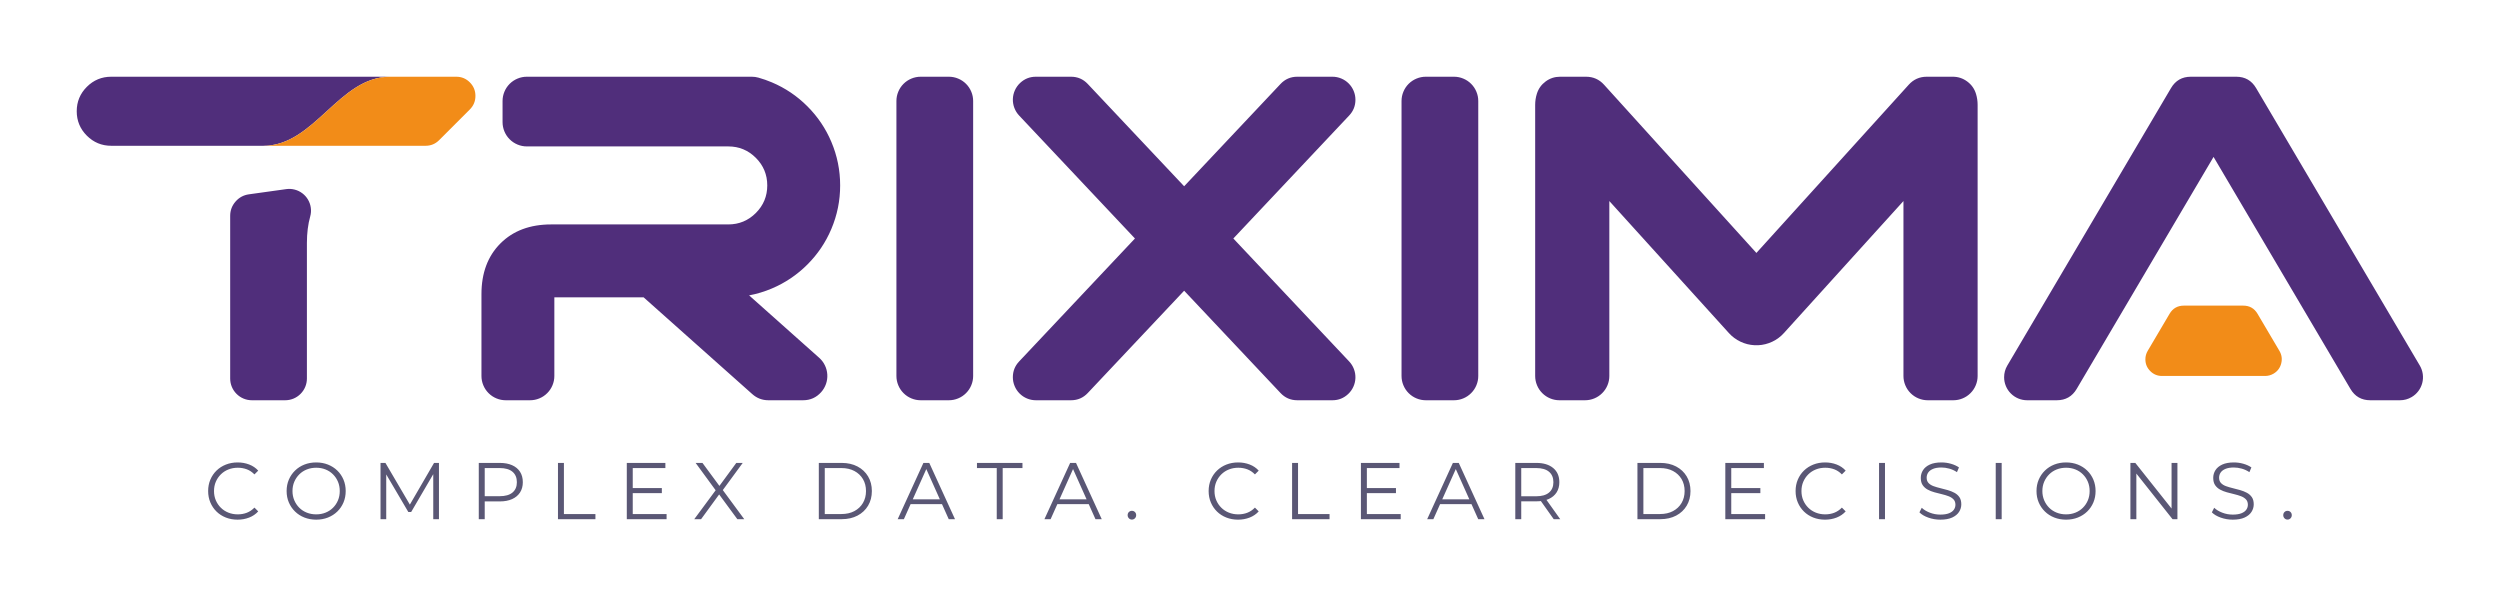
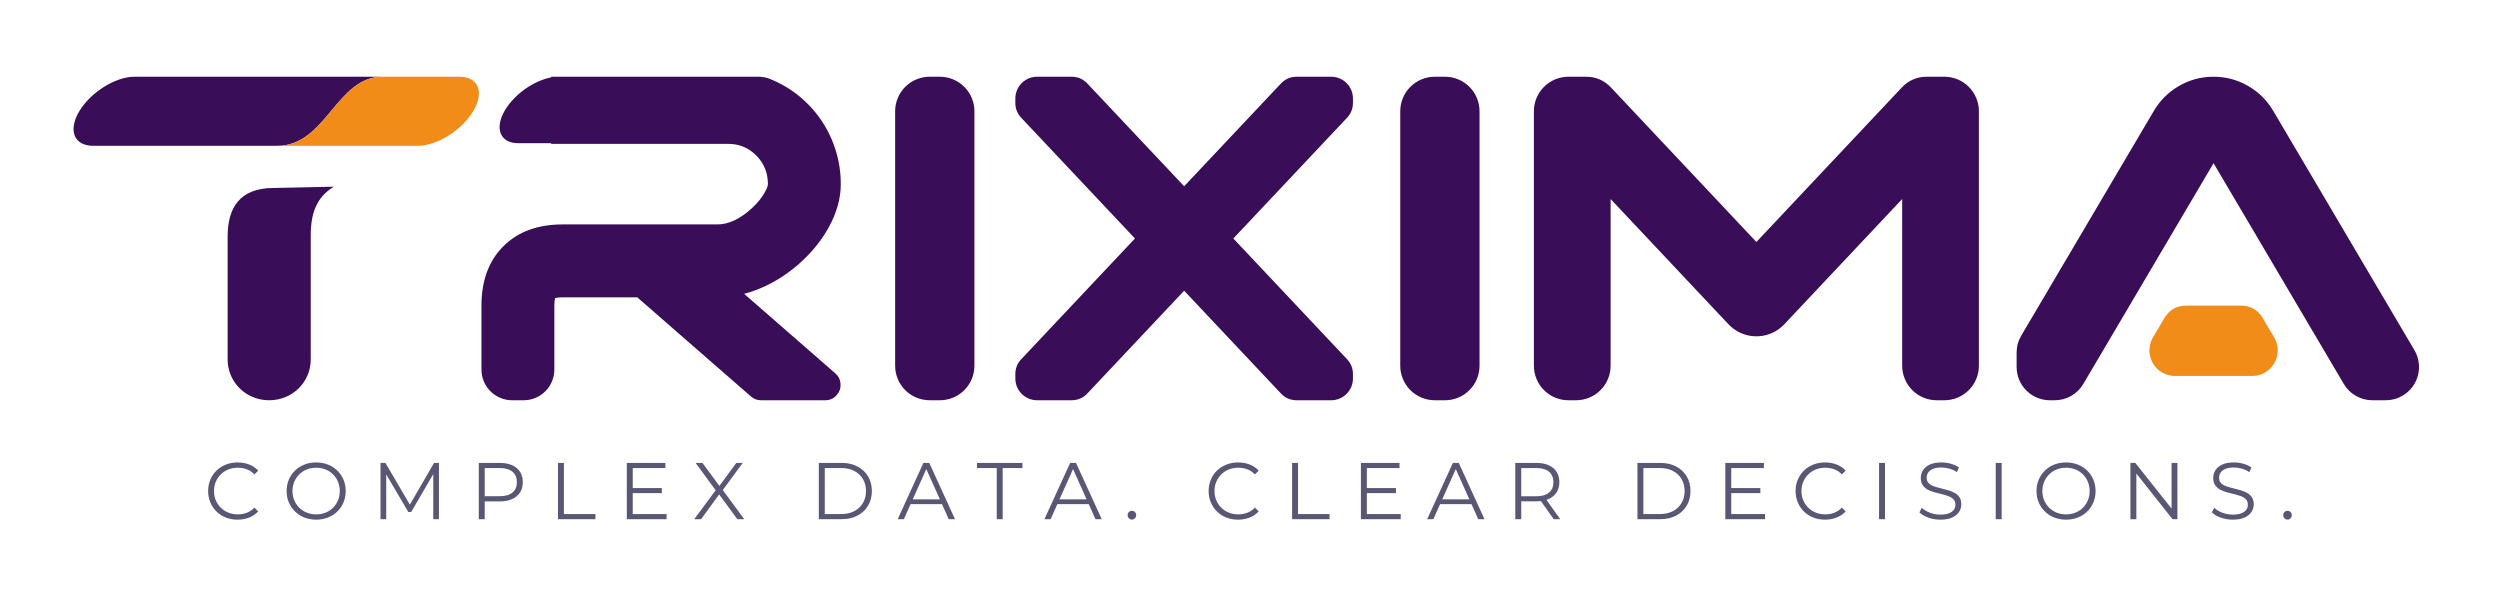
<svg xmlns="http://www.w3.org/2000/svg" viewBox="-60 -60 1955 466">
-   <path fill="#502E7B" d="M1434.06 247.43Q1431.39 244.76 1429.95 241.27Q1428.50 237.78 1428.50 234.00L1428.50 97.22L1334.99 200.47Q1334.03 201.53 1332.97 202.50Q1328.69 206.37 1323.26 208.31Q1317.83 210.25 1312.07 209.96Q1306.31 209.68 1301.09 207.21Q1295.88 204.74 1292.01 200.47L1198.50 97.22L1198.50 234.00Q1198.50 237.78 1197.05 241.27Q1195.61 244.76 1192.93 247.43Q1190.26 250.11 1186.77 251.55Q1183.28 253.00 1179.50 253.00L1159.50 253.00Q1155.72 253.00 1152.23 251.55Q1148.74 250.11 1146.06 247.43Q1143.39 244.76 1141.95 241.27Q1140.50 237.78 1140.50 234.00L1140.50 22.00Q1140.50 17.52 1141.84 13.27Q1143.72 7.35 1148.73 3.67Q1153.74 0.00 1159.96 0.00L1180.27 0.00Q1188.70 0.00 1194.36 6.25L1313.50 137.80L1432.64 6.25Q1438.30 0.00 1446.73 0.00L1467.08 0.00Q1473.36 0.00 1478.40 3.75Q1483.45 7.49 1485.26 13.51Q1486.50 17.60 1486.50 22.00L1486.50 234.00Q1486.50 237.78 1485.05 241.27Q1483.61 244.76 1480.93 247.43Q1478.26 250.11 1474.77 251.55Q1471.28 253.00 1467.50 253.00L1447.50 253.00Q1443.72 253.00 1440.23 251.55Q1436.74 250.11 1434.06 247.43ZM331.35 130.35Q346.19 115.50 371.00 115.50L509.50 115.50Q522.13 115.50 531.07 106.57Q540.00 97.63 540.00 85.00Q540.00 72.37 531.07 63.43Q522.13 54.50 509.50 54.50L352.00 54.50Q348.22 54.50 344.73 53.05Q341.24 51.61 338.56 48.93Q335.89 46.26 334.45 42.77Q333.00 39.28 333.00 35.50L333.00 19.00Q333.00 15.22 334.45 11.73Q335.89 8.24 338.56 5.56Q341.24 2.89 344.73 1.45Q348.22 0.00 352.00 0.00L527.94 0.00Q530.55 0.00 533.07 0.71Q538.39 2.20 543.57 4.39Q559.28 11.03 571.37 23.13Q583.47 35.22 590.11 50.93Q597.00 67.22 597.00 85.00Q597.00 102.78 590.11 119.07Q583.47 134.78 571.37 146.87Q559.28 158.97 543.57 165.61Q534.90 169.28 525.80 170.99L580.62 219.81Q583.44 222.32 585.09 225.73Q586.73 229.13 586.95 232.90Q587.17 236.67 585.93 240.24Q584.69 243.81 582.17 246.64Q576.51 253.00 567.98 253.00L540.92 253.00Q533.68 253.00 528.28 248.19L443.29 172.50L373.50 172.50L373.50 234.00Q373.50 237.78 372.05 241.27Q370.61 244.76 367.93 247.43Q365.26 250.11 361.77 251.55Q358.28 253.00 354.50 253.00L335.50 253.00Q331.72 253.00 328.23 251.55Q324.74 250.11 322.06 247.43Q319.39 244.76 317.95 241.27Q316.50 237.78 316.50 234.00L316.50 170.00Q316.50 145.19 331.35 130.35ZM994.67 5.27Q997.20 7.80 998.57 11.11Q999.95 14.42 999.95 18.00Q999.95 25.14 995.05 30.34L904.47 126.50L995.05 222.66Q997.50 225.26 998.77 228.61Q1000.04 231.96 999.94 235.54Q999.83 239.12 998.36 242.38Q996.89 245.65 994.29 248.10Q989.09 253.00 981.95 253.00L954.47 253.00Q946.70 253.00 941.37 247.34L866.00 167.34L790.63 247.34Q785.30 253.00 777.53 253.00L750.05 253.00Q746.47 253.00 743.17 251.63Q739.86 250.26 737.33 247.73Q734.80 245.20 733.43 241.89Q732.05 238.58 732.05 235.00Q732.05 227.86 736.95 222.66L827.53 126.50L736.95 30.34Q734.50 27.74 733.23 24.39Q731.96 21.04 732.06 17.46Q732.17 13.88 733.64 10.62Q735.11 7.35 737.71 4.90Q742.91 0.00 750.05 0.00L777.53 0.00Q785.30 0.00 790.63 5.66L866.00 85.66L941.37 5.66Q946.70 0.00 954.47 0.00L981.95 0.00Q985.53 0.00 988.83 1.37Q992.14 2.74 994.67 5.27ZM1778.05 244.15L1671.00 62.70L1563.95 244.15Q1558.72 253.00 1548.44 253.00L1525.22 253.00Q1521.64 253.00 1518.33 251.63Q1515.03 250.26 1512.50 247.73Q1509.96 245.20 1508.59 241.89Q1507.22 238.58 1507.22 235.00Q1507.22 230.09 1509.72 225.85L1637.75 8.85Q1642.97 0.00 1653.25 0.00L1688.75 0.00Q1699.03 0.00 1704.25 8.85L1832.28 225.85Q1834.10 228.94 1834.60 232.48Q1835.10 236.03 1834.21 239.49Q1833.31 242.96 1831.16 245.82Q1829.01 248.68 1825.92 250.50Q1821.69 253.00 1816.78 253.00L1793.56 253.00Q1783.28 253.00 1778.05 244.15ZM682.00 0.00Q685.78 0.00 689.27 1.45Q692.76 2.89 695.43 5.56Q698.11 8.24 699.55 11.73Q701.00 15.22 701.00 19.00L701.00 234.00Q701.00 237.78 699.55 241.27Q698.11 244.76 695.43 247.43Q692.76 250.11 689.27 251.55Q685.78 253.00 682.00 253.00L660.00 253.00Q656.22 253.00 652.73 251.55Q649.24 250.11 646.56 247.43Q643.89 244.76 642.45 241.27Q641.00 237.78 641.00 234.00L641.00 19.00Q641.00 15.22 642.45 11.73Q643.89 8.24 646.56 5.56Q649.24 2.89 652.73 1.45Q656.22 0.00 660.00 0.00L682.00 0.00ZM1047.73 1.45Q1051.22 0.00 1055.00 0.00L1077.00 0.00Q1080.78 0.00 1084.27 1.45Q1087.76 2.89 1090.43 5.56Q1093.11 8.24 1094.55 11.73Q1096.00 15.22 1096.00 19.00L1096.00 234.00Q1096.00 237.78 1094.55 241.27Q1093.11 244.76 1090.43 247.43Q1087.76 250.11 1084.27 251.55Q1080.78 253.00 1077.00 253.00L1055.00 253.00Q1051.22 253.00 1047.73 251.55Q1044.24 250.11 1041.56 247.43Q1038.89 244.76 1037.45 241.27Q1036.00 237.78 1036.00 234.00L1036.00 19.00Q1036.00 15.22 1037.45 11.73Q1038.89 8.24 1041.56 5.56Q1044.24 2.89 1047.73 1.45ZM146.00 54.00L27.00 54.00Q15.82 54.00 7.91 46.09Q0.00 38.18 0.00 27.00Q0.00 15.82 7.91 7.91Q15.82 0.00 27.00 0.00L245.00 0.00C205.00 0.00 186.00 54.00 146.00 54.00ZM134.66 91.96L163.86 87.89Q167.21 87.43 170.48 88.28Q173.76 89.13 176.45 91.17Q179.15 93.20 180.86 96.12Q182.58 99.04 183.04 102.39Q183.53 105.90 182.57 109.32Q180.00 118.50 180.00 130.00L180.00 236.00Q180.00 239.38 178.71 242.51Q177.41 245.63 175.02 248.02Q172.63 250.41 169.51 251.71Q166.38 253.00 163.00 253.00L137.00 253.00Q133.62 253.00 130.49 251.71Q127.37 250.41 124.98 248.02Q122.59 245.63 121.29 242.51Q120.00 239.38 120.00 236.00L120.00 108.80Q120.00 102.43 124.18 97.64Q128.35 92.84 134.66 91.96Z" />
-   <path fill="#F28C18" d="M245.00 0.00L296.79 0.00Q303.00 0.00 307.39 4.39Q311.79 8.79 311.79 15.00Q311.79 21.21 307.39 25.61L283.39 49.61Q279.00 54.00 272.79 54.00L146.00 54.00C186.00 54.00 205.00 0.00 245.00 0.00ZM1647.80 179.00L1694.20 179.00Q1701.63 179.00 1705.40 185.39L1722.51 214.39Q1725.24 219.03 1723.90 224.25Q1722.56 229.46 1717.92 232.20Q1714.86 234.00 1711.31 234.00L1630.69 234.00Q1625.30 234.00 1621.50 230.19Q1617.69 226.38 1617.69 221.00Q1617.69 217.45 1619.49 214.39L1636.60 185.39Q1640.37 179.00 1647.80 179.00Z" />
+   <path fill="#3A0D59" d="M1435.41 245.09Q1431.61 241.29 1429.56 236.33Q1427.50 231.37 1427.50 226.00L1427.50 95.65L1335.35 193.56Q1334.72 194.22 1334.06 194.85Q1329.72 198.94 1324.13 201.05Q1318.56 203.17 1312.59 202.99Q1306.63 202.81 1301.18 200.36Q1295.74 197.91 1291.65 193.56L1199.50 95.65L1199.50 226.00Q1199.50 231.37 1197.44 236.33Q1195.39 241.29 1191.59 245.09Q1187.79 248.89 1182.83 250.94Q1177.87 253.00 1172.50 253.00L1166.50 253.00Q1161.13 253.00 1156.17 250.94Q1151.21 248.89 1147.41 245.09Q1143.61 241.29 1141.56 236.33Q1139.50 231.37 1139.50 226.00L1139.50 27.00Q1139.50 21.63 1141.56 16.67Q1143.61 11.71 1147.41 7.91Q1151.21 4.11 1156.17 2.06Q1161.13 0.00 1166.50 0.00L1180.21 0.00Q1191.87 0.00 1199.87 8.50L1313.50 129.23L1427.13 8.50Q1435.13 0.00 1446.79 0.00L1460.50 0.00Q1465.87 0.00 1470.83 2.06Q1475.79 4.11 1479.59 7.91Q1483.39 11.71 1485.44 16.67Q1487.50 21.63 1487.50 27.00L1487.50 226.00Q1487.50 231.37 1485.44 236.33Q1483.39 241.29 1479.59 245.09Q1475.79 248.89 1470.83 250.94Q1465.87 253.00 1460.50 253.00L1454.50 253.00Q1449.13 253.00 1444.17 250.94Q1439.21 248.89 1435.41 245.09ZM543.94 2.49Q559.79 9.24 571.95 21.54Q584.05 33.78 590.67 49.69Q597.50 66.08 597.50 84.00Q597.50 100.62 588.09 117.74Q580.15 132.18 567.01 144.35Q553.61 156.77 537.74 164.06Q529.83 167.70 521.91 169.77L593.22 231.96Q596.96 235.22 597.30 240.18Q597.64 245.14 594.37 248.89Q590.79 253.00 585.33 253.00L535.12 253.00Q530.62 253.00 527.24 250.04L439.31 173.37Q438.83 172.95 438.41 172.50L380.00 172.50Q376.24 172.50 374.10 173.10Q373.50 175.24 373.50 179.00L373.50 229.00Q373.50 233.77 371.67 238.18Q369.85 242.59 366.47 245.97Q363.09 249.35 358.68 251.17Q354.27 253.00 349.50 253.00L340.50 253.00Q335.73 253.00 331.32 251.17Q326.91 249.35 323.53 245.97Q320.15 242.59 318.33 238.18Q316.50 233.77 316.50 229.00L316.50 179.00Q316.50 149.69 333.60 132.60Q350.69 115.50 380.00 115.50L501.00 115.50Q514.29 115.50 528.27 102.55Q534.64 96.64 538.14 90.28Q540.50 85.98 540.50 84.00Q540.50 70.81 531.41 61.61Q522.40 52.50 509.50 52.50L371.00 52.50L371.00 52.00L345.40 52.00C331.04 52.00 326.38 40.36 335.00 26.00C342.53 13.45 357.71 2.98 371.00 0.54L371.00 0.00L533.15 0.00Q537.76 0.00 542.04 1.71Q542.99 2.09 543.94 2.49ZM738.98 4.98Q741.37 2.59 744.49 1.29Q747.62 0.00 751.00 0.00L777.96 0.00Q785.30 0.00 790.34 5.34L866.00 85.66L941.66 5.34Q946.70 0.00 954.04 0.00L981.00 0.00Q984.38 0.00 987.51 1.29Q990.63 2.59 993.02 4.98Q995.41 7.37 996.71 10.49Q998.00 13.62 998.00 17.00L998.00 20.46Q998.00 27.21 993.37 32.12L904.47 126.50L993.37 220.88Q998.00 225.79 998.00 232.54L998.00 236.00Q998.00 239.38 996.71 242.51Q995.41 245.63 993.02 248.02Q990.63 250.41 987.51 251.71Q984.38 253.00 981.00 253.00L954.04 253.00Q946.70 253.00 941.66 247.66L866.00 167.34L790.34 247.66Q785.30 253.00 777.96 253.00L751.00 253.00Q747.62 253.00 744.49 251.71Q741.37 250.41 738.98 248.02Q736.59 245.63 735.29 242.51Q734.00 239.38 734.00 236.00L734.00 232.54Q734.00 225.79 738.63 220.88L827.53 126.50L738.63 32.12Q734.00 27.21 734.00 20.46L734.00 17.00Q734.00 13.62 735.29 10.49Q736.59 7.37 738.98 4.98ZM1624.36 26.63Q1631.56 14.46 1643.77 7.34Q1656.35 0.00 1671.00 0.00Q1685.65 0.00 1698.23 7.34Q1710.44 14.46 1717.64 26.63L1717.64 26.64L1828.06 213.79Q1830.69 218.24 1831.41 223.36Q1832.14 228.48 1830.85 233.49Q1829.56 238.50 1826.45 242.63Q1823.34 246.76 1818.88 249.39Q1812.77 253.00 1805.67 253.00L1795.22 253.00Q1788.32 253.00 1782.33 249.58Q1776.33 246.16 1772.83 240.21L1671.00 67.62L1569.17 240.21Q1565.67 246.16 1559.67 249.58Q1553.68 253.00 1546.78 253.00L1543.00 253.00Q1537.83 253.00 1533.05 251.02Q1528.27 249.04 1524.61 245.38Q1520.96 241.73 1518.98 236.95Q1517.00 232.17 1517.00 227.00L1517.00 215.69Q1517.00 208.60 1520.61 202.48L1624.19 26.92L1624.36 26.63ZM1051.67 2.06Q1056.63 0.00 1062.00 0.00L1070.00 0.00Q1075.37 0.00 1080.33 2.06Q1085.29 4.11 1089.09 7.91Q1092.89 11.71 1094.94 16.67Q1097.00 21.63 1097.00 27.00L1097.00 226.00Q1097.00 231.37 1094.94 236.33Q1092.89 241.29 1089.09 245.09Q1085.29 248.89 1080.33 250.94Q1075.37 253.00 1070.00 253.00L1062.00 253.00Q1056.63 253.00 1051.67 250.94Q1046.71 248.89 1042.91 245.09Q1039.11 241.29 1037.06 236.33Q1035.00 231.37 1035.00 226.00L1035.00 27.00Q1035.00 21.63 1037.06 16.67Q1039.11 11.71 1042.91 7.91Q1046.71 4.11 1051.67 2.06ZM675.00 0.00Q680.37 0.00 685.33 2.06Q690.29 4.11 694.09 7.91Q697.89 11.71 699.94 16.67Q702.00 21.63 702.00 27.00L702.00 226.00Q702.00 231.37 699.94 236.33Q697.89 241.29 694.09 245.09Q690.29 248.89 685.33 250.94Q680.37 253.00 675.00 253.00L667.00 253.00Q661.63 253.00 656.67 250.94Q651.71 248.89 647.91 245.09Q644.11 241.29 642.06 236.33Q640.00 231.37 640.00 226.00L640.00 27.00Q640.00 21.63 642.06 16.67Q644.11 11.71 647.91 7.91Q651.71 4.11 656.67 2.06Q661.63 0.00 667.00 0.00L675.00 0.00ZM239.00 0.00C203.00 0.00 195.00 54.00 157.00 54.00L12.80 54.00C-2.11 54.00 -6.95 41.91 2.00 27.00C10.95 12.09 30.29 0.00 45.20 0.00L239.00 0.00ZM118.00 125.00C118.00 103.00 127.00 87.00 154.00 87.00L201.00 86.00C188.00 94.00 183.00 106.00 183.00 124.00L183.00 221.00C183.00 239.00 168.50 253.00 150.50 253.00C132.50 253.00 118.00 239.00 118.00 221.00L118.00 125.00Z" />
+   <path fill="#F28C18" d="M239.00 0.00L299.20 0.00C314.11 0.00 318.95 12.09 310.00 27.00C301.05 41.91 281.71 54.00 266.80 54.00L157.00 54.00C195.00 54.00 203.00 0.00 239.00 0.00ZM1649.70 179.00L1692.30 179.00Q1703.73 179.00 1709.53 188.84L1718.38 203.84Q1720.40 207.26 1720.96 211.20Q1721.51 215.14 1720.52 218.99Q1719.53 222.85 1717.14 226.02Q1714.74 229.20 1711.32 231.23Q1706.61 234.00 1701.15 234.00L1640.85 234.00Q1636.87 234.00 1633.19 232.48Q1629.52 230.96 1626.70 228.14Q1623.89 225.33 1622.37 221.65Q1620.85 217.98 1620.85 214.00Q1620.85 208.54 1623.62 203.84L1632.47 188.84Q1638.27 179.00 1649.70 179.00Z" />
  <path fill="#5A5775" d="M125.774 346.377Q120.809 346.377 116.597 344.711Q112.386 343.046 109.306 340.029Q106.226 337.011 104.497 332.926Q102.769 328.84 102.769 324.0Q102.769 319.16 104.497 315.074Q106.226 310.989 109.337 307.971Q112.449 304.954 116.66 303.289Q120.871 301.623 125.837 301.623Q130.614 301.623 134.826 303.226Q139.037 304.829 141.929 308.034L138.974 310.989Q136.271 308.223 133.003 306.997Q129.734 305.771 125.963 305.771Q122.003 305.771 118.609 307.123Q115.214 308.474 112.7 310.957Q110.186 313.44 108.771 316.74Q107.357 320.04 107.357 324.0Q107.357 327.96 108.771 331.26Q110.186 334.56 112.7 337.043Q115.214 339.526 118.609 340.877Q122.003 342.229 125.963 342.229Q129.734 342.229 133.003 340.971Q136.271 339.714 138.974 336.949L141.929 339.903Q139.037 343.109 134.826 344.743Q130.614 346.377 125.774 346.377ZM187.267 346.377Q182.301 346.377 178.058 344.711Q173.815 343.046 170.704 339.997Q167.592 336.949 165.864 332.894Q164.135 328.84 164.135 324.0Q164.135 319.16 165.864 315.106Q167.592 311.051 170.704 308.003Q173.815 304.954 178.027 303.289Q182.238 301.623 187.267 301.623Q192.232 301.623 196.444 303.289Q200.655 304.954 203.767 307.971Q206.878 310.989 208.607 315.074Q210.335 319.16 210.335 324.0Q210.335 328.84 208.607 332.926Q206.878 337.011 203.767 340.029Q200.655 343.046 196.444 344.711Q192.232 346.377 187.267 346.377ZM187.267 342.229Q191.227 342.229 194.589 340.877Q197.952 339.526 200.435 337.043Q202.918 334.56 204.301 331.26Q205.684 327.96 205.684 324.0Q205.684 320.04 204.301 316.74Q202.918 313.44 200.435 310.957Q197.952 308.474 194.589 307.123Q191.227 305.771 187.267 305.771Q183.307 305.771 179.912 307.123Q176.518 308.474 174.035 310.957Q171.552 313.44 170.138 316.74Q168.724 320.04 168.724 324.0Q168.724 327.897 170.138 331.229Q171.552 334.56 174.035 337.043Q176.518 339.526 179.912 340.877Q183.307 342.229 187.267 342.229ZM237.57 346.0V302.0H241.404L261.519 336.32H259.507L279.433 302.0H283.267V346.0H278.804V308.977H279.873L261.519 340.406H259.319L240.839 308.977H242.033V346.0ZM314.4 346.0V302.0H330.868Q336.462 302.0 340.485 303.791Q344.508 305.583 346.677 308.946Q348.845 312.309 348.845 317.086Q348.845 321.737 346.677 325.1Q344.508 328.463 340.485 330.286Q336.462 332.109 330.868 332.109H316.977L319.051 329.909V346.0ZM319.051 330.286 316.977 328.023H330.742Q337.342 328.023 340.768 325.163Q344.194 322.303 344.194 317.086Q344.194 311.806 340.768 308.914Q337.342 306.023 330.742 306.023H316.977L319.051 303.823ZM376.332 346.0V302.0H380.983V341.977H405.623V346.0ZM430.155 346.0V302.0H460.327V306.023H434.807V341.977H461.27V346.0ZM434.304 325.634V321.674H457.561V325.634ZM482.91 346.0 500.95 321.611V325.194L483.979 302.0H489.322L503.59 321.36L501.516 321.423L515.785 302.0H520.813L504.03 324.88V321.611L522.008 346.0H516.602L501.39 325.32H503.339L488.253 346.0ZM580.312 346.0V302.0H598.226Q605.266 302.0 610.578 304.797Q615.889 307.594 618.843 312.56Q621.798 317.526 621.798 324.0Q621.798 330.474 618.843 335.44Q615.889 340.406 610.578 343.203Q605.266 346.0 598.226 346.0ZM584.963 341.977H597.975Q603.821 341.977 608.126 339.683Q612.432 337.389 614.821 333.334Q617.209 329.28 617.209 324.0Q617.209 318.657 614.821 314.634Q612.432 310.611 608.126 308.317Q603.821 306.023 597.975 306.023H584.963ZM641.993 346.0 662.107 302.0H666.696L686.81 346.0H681.907L663.427 304.703H665.313L646.833 346.0ZM649.913 334.246 651.296 330.474H676.879L678.261 334.246ZM719.451 346.0V306.023H703.988V302.0H739.565V306.023H724.102V346.0ZM756.743 346.0 776.857 302.0H781.446L801.56 346.0H796.657L778.177 304.703H780.063L761.583 346.0ZM764.663 334.246 766.046 330.474H791.629L793.012 334.246ZM825.149 346.314Q823.767 346.314 822.792 345.309Q821.818 344.303 821.818 342.857Q821.818 341.349 822.792 340.406Q823.767 339.463 825.149 339.463Q826.532 339.463 827.507 340.406Q828.481 341.349 828.481 342.857Q828.481 344.303 827.507 345.309Q826.532 346.314 825.149 346.314ZM908.157 346.377Q903.191 346.377 898.98 344.711Q894.768 343.046 891.688 340.029Q888.608 337.011 886.88 332.926Q885.151 328.84 885.151 324.0Q885.151 319.16 886.88 315.074Q888.608 310.989 891.72 307.971Q894.831 304.954 899.042 303.289Q903.254 301.623 908.22 301.623Q912.997 301.623 917.208 303.226Q921.42 304.829 924.311 308.034L921.357 310.989Q918.654 308.223 915.385 306.997Q912.117 305.771 908.345 305.771Q904.385 305.771 900.991 307.123Q897.597 308.474 895.082 310.957Q892.568 313.44 891.154 316.74Q889.74 320.04 889.74 324.0Q889.74 327.96 891.154 331.26Q892.568 334.56 895.082 337.043Q897.597 339.526 900.991 340.877Q904.385 342.229 908.345 342.229Q912.117 342.229 915.385 340.971Q918.654 339.714 921.357 336.949L924.311 339.903Q921.42 343.109 917.208 344.743Q912.997 346.377 908.157 346.377ZM950.415 346.0V302.0H955.066V341.977H979.706V346.0ZM1004.238 346.0V302.0H1034.41V306.023H1008.89V341.977H1035.353V346.0ZM1008.387 325.634V321.674H1031.644V325.634ZM1056.051 346.0 1076.165 302.0H1080.753L1100.868 346.0H1095.965L1077.485 304.703H1079.371L1060.891 346.0ZM1063.971 334.246 1065.353 330.474H1090.936L1092.319 334.246ZM1124.96 346.0V302.0H1141.428Q1149.788 302.0 1154.597 305.991Q1159.406 309.983 1159.406 317.086Q1159.406 321.737 1157.237 325.1Q1155.068 328.463 1151.046 330.254Q1147.023 332.046 1141.428 332.046H1127.537L1129.611 329.909V346.0ZM1155.006 346.0 1143.691 330.034H1148.72L1160.097 346.0ZM1129.611 330.286 1127.537 328.086H1141.303Q1147.903 328.086 1151.328 325.194Q1154.754 322.303 1154.754 317.086Q1154.754 311.806 1151.328 308.914Q1147.903 306.023 1141.303 306.023H1127.537L1129.611 303.823ZM1220.476 346.0V302.0H1238.39Q1245.43 302.0 1250.741 304.797Q1256.053 307.594 1259.007 312.56Q1261.961 317.526 1261.961 324.0Q1261.961 330.474 1259.007 335.44Q1256.053 340.406 1250.741 343.203Q1245.43 346.0 1238.39 346.0ZM1225.127 341.977H1238.139Q1243.984 341.977 1248.29 339.683Q1252.596 337.389 1254.984 333.334Q1257.373 329.28 1257.373 324.0Q1257.373 318.657 1254.984 314.634Q1252.596 310.611 1248.29 308.317Q1243.984 306.023 1238.139 306.023H1225.127ZM1289.197 346.0V302.0H1319.368V306.023H1293.848V341.977H1320.311V346.0ZM1293.345 325.634V321.674H1316.602V325.634ZM1367.157 346.377Q1362.192 346.377 1357.98 344.711Q1353.769 343.046 1350.689 340.029Q1347.609 337.011 1345.88 332.926Q1344.152 328.84 1344.152 324.0Q1344.152 319.16 1345.88 315.074Q1347.609 310.989 1350.72 307.971Q1353.832 304.954 1358.043 303.289Q1362.254 301.623 1367.22 301.623Q1371.997 301.623 1376.209 303.226Q1380.42 304.829 1383.312 308.034L1380.357 310.989Q1377.654 308.223 1374.386 306.997Q1371.117 305.771 1367.346 305.771Q1363.386 305.771 1359.992 307.123Q1356.597 308.474 1354.083 310.957Q1351.569 313.44 1350.154 316.74Q1348.74 320.04 1348.74 324.0Q1348.74 327.96 1350.154 331.26Q1351.569 334.56 1354.083 337.043Q1356.597 339.526 1359.992 340.877Q1363.386 342.229 1367.346 342.229Q1371.117 342.229 1374.386 340.971Q1377.654 339.714 1380.357 336.949L1383.312 339.903Q1380.42 343.109 1376.209 344.743Q1371.997 346.377 1367.157 346.377ZM1409.415 346.0V302.0H1414.067V346.0ZM1457.33 346.377Q1452.427 346.377 1447.933 344.774Q1443.439 343.171 1440.987 340.657L1442.81 337.074Q1445.136 339.337 1449.065 340.877Q1452.993 342.417 1457.33 342.417Q1461.479 342.417 1464.087 341.38Q1466.696 340.343 1467.922 338.583Q1469.147 336.823 1469.147 334.686Q1469.147 332.109 1467.67 330.537Q1466.193 328.966 1463.805 328.054Q1461.416 327.143 1458.525 326.451Q1455.633 325.76 1452.742 324.974Q1449.85 324.189 1447.43 322.869Q1445.01 321.549 1443.533 319.38Q1442.056 317.211 1442.056 313.691Q1442.056 310.423 1443.785 307.689Q1445.513 304.954 1449.096 303.289Q1452.679 301.623 1458.273 301.623Q1461.982 301.623 1465.627 302.66Q1469.273 303.697 1471.913 305.52L1470.342 309.229Q1467.513 307.343 1464.339 306.463Q1461.165 305.583 1458.21 305.583Q1454.25 305.583 1451.673 306.651Q1449.096 307.72 1447.87 309.511Q1446.645 311.303 1446.645 313.566Q1446.645 316.143 1448.122 317.714Q1449.599 319.286 1452.019 320.166Q1454.439 321.046 1457.33 321.737Q1460.222 322.429 1463.082 323.246Q1465.942 324.063 1468.362 325.351Q1470.782 326.64 1472.259 328.777Q1473.736 330.914 1473.736 334.371Q1473.736 337.577 1471.976 340.311Q1470.216 343.046 1466.602 344.711Q1462.987 346.377 1457.33 346.377ZM1500.657 346.0V302.0H1505.308V346.0ZM1555.675 346.377Q1550.709 346.377 1546.466 344.711Q1542.223 343.046 1539.112 339.997Q1536 336.949 1534.272 332.894Q1532.543 328.84 1532.543 324.0Q1532.543 319.16 1534.272 315.106Q1536 311.051 1539.112 308.003Q1542.223 304.954 1546.435 303.289Q1550.646 301.623 1555.675 301.623Q1560.64 301.623 1564.852 303.289Q1569.063 304.954 1572.175 307.971Q1575.286 310.989 1577.015 315.074Q1578.743 319.16 1578.743 324.0Q1578.743 328.84 1577.015 332.926Q1575.286 337.011 1572.175 340.029Q1569.063 343.046 1564.852 344.711Q1560.64 346.377 1555.675 346.377ZM1555.675 342.229Q1559.635 342.229 1562.998 340.877Q1566.36 339.526 1568.843 337.043Q1571.326 334.56 1572.709 331.26Q1574.092 327.96 1574.092 324.0Q1574.092 320.04 1572.709 316.74Q1571.326 313.44 1568.843 310.957Q1566.36 308.474 1562.998 307.123Q1559.635 305.771 1555.675 305.771Q1551.715 305.771 1548.32 307.123Q1544.926 308.474 1542.443 310.957Q1539.96 313.44 1538.546 316.74Q1537.132 320.04 1537.132 324.0Q1537.132 327.897 1538.546 331.229Q1539.96 334.56 1542.443 337.043Q1544.926 339.526 1548.32 340.877Q1551.715 342.229 1555.675 342.229ZM1605.978 346.0V302.0H1609.813L1640.173 340.217H1638.161V302.0H1642.75V346.0H1638.916L1608.618 307.783H1610.63V346.0ZM1686.013 346.377Q1681.111 346.377 1676.616 344.774Q1672.122 343.171 1669.671 340.657L1671.493 337.074Q1673.819 339.337 1677.748 340.877Q1681.676 342.417 1686.013 342.417Q1690.162 342.417 1692.771 341.38Q1695.379 340.343 1696.605 338.583Q1697.831 336.823 1697.831 334.686Q1697.831 332.109 1696.353 330.537Q1694.876 328.966 1692.488 328.054Q1690.099 327.143 1687.208 326.451Q1684.316 325.76 1681.425 324.974Q1678.533 324.189 1676.113 322.869Q1673.693 321.549 1672.216 319.38Q1670.739 317.211 1670.739 313.691Q1670.739 310.423 1672.468 307.689Q1674.196 304.954 1677.779 303.289Q1681.362 301.623 1686.956 301.623Q1690.665 301.623 1694.311 302.66Q1697.956 303.697 1700.596 305.52L1699.025 309.229Q1696.196 307.343 1693.022 306.463Q1689.848 305.583 1686.893 305.583Q1682.933 305.583 1680.356 306.651Q1677.779 307.72 1676.553 309.511Q1675.328 311.303 1675.328 313.566Q1675.328 316.143 1676.805 317.714Q1678.282 319.286 1680.702 320.166Q1683.122 321.046 1686.013 321.737Q1688.905 322.429 1691.765 323.246Q1694.625 324.063 1697.045 325.351Q1699.465 326.64 1700.942 328.777Q1702.419 330.914 1702.419 334.371Q1702.419 337.577 1700.659 340.311Q1698.899 343.046 1695.285 344.711Q1691.671 346.377 1686.013 346.377ZM1728.837 346.314Q1727.454 346.314 1726.48 345.309Q1725.506 344.303 1725.506 342.857Q1725.506 341.349 1726.48 340.406Q1727.454 339.463 1728.837 339.463Q1730.22 339.463 1731.194 340.406Q1732.169 341.349 1732.169 342.857Q1732.169 344.303 1731.194 345.309Q1730.22 346.314 1728.837 346.314Z" />
</svg>
